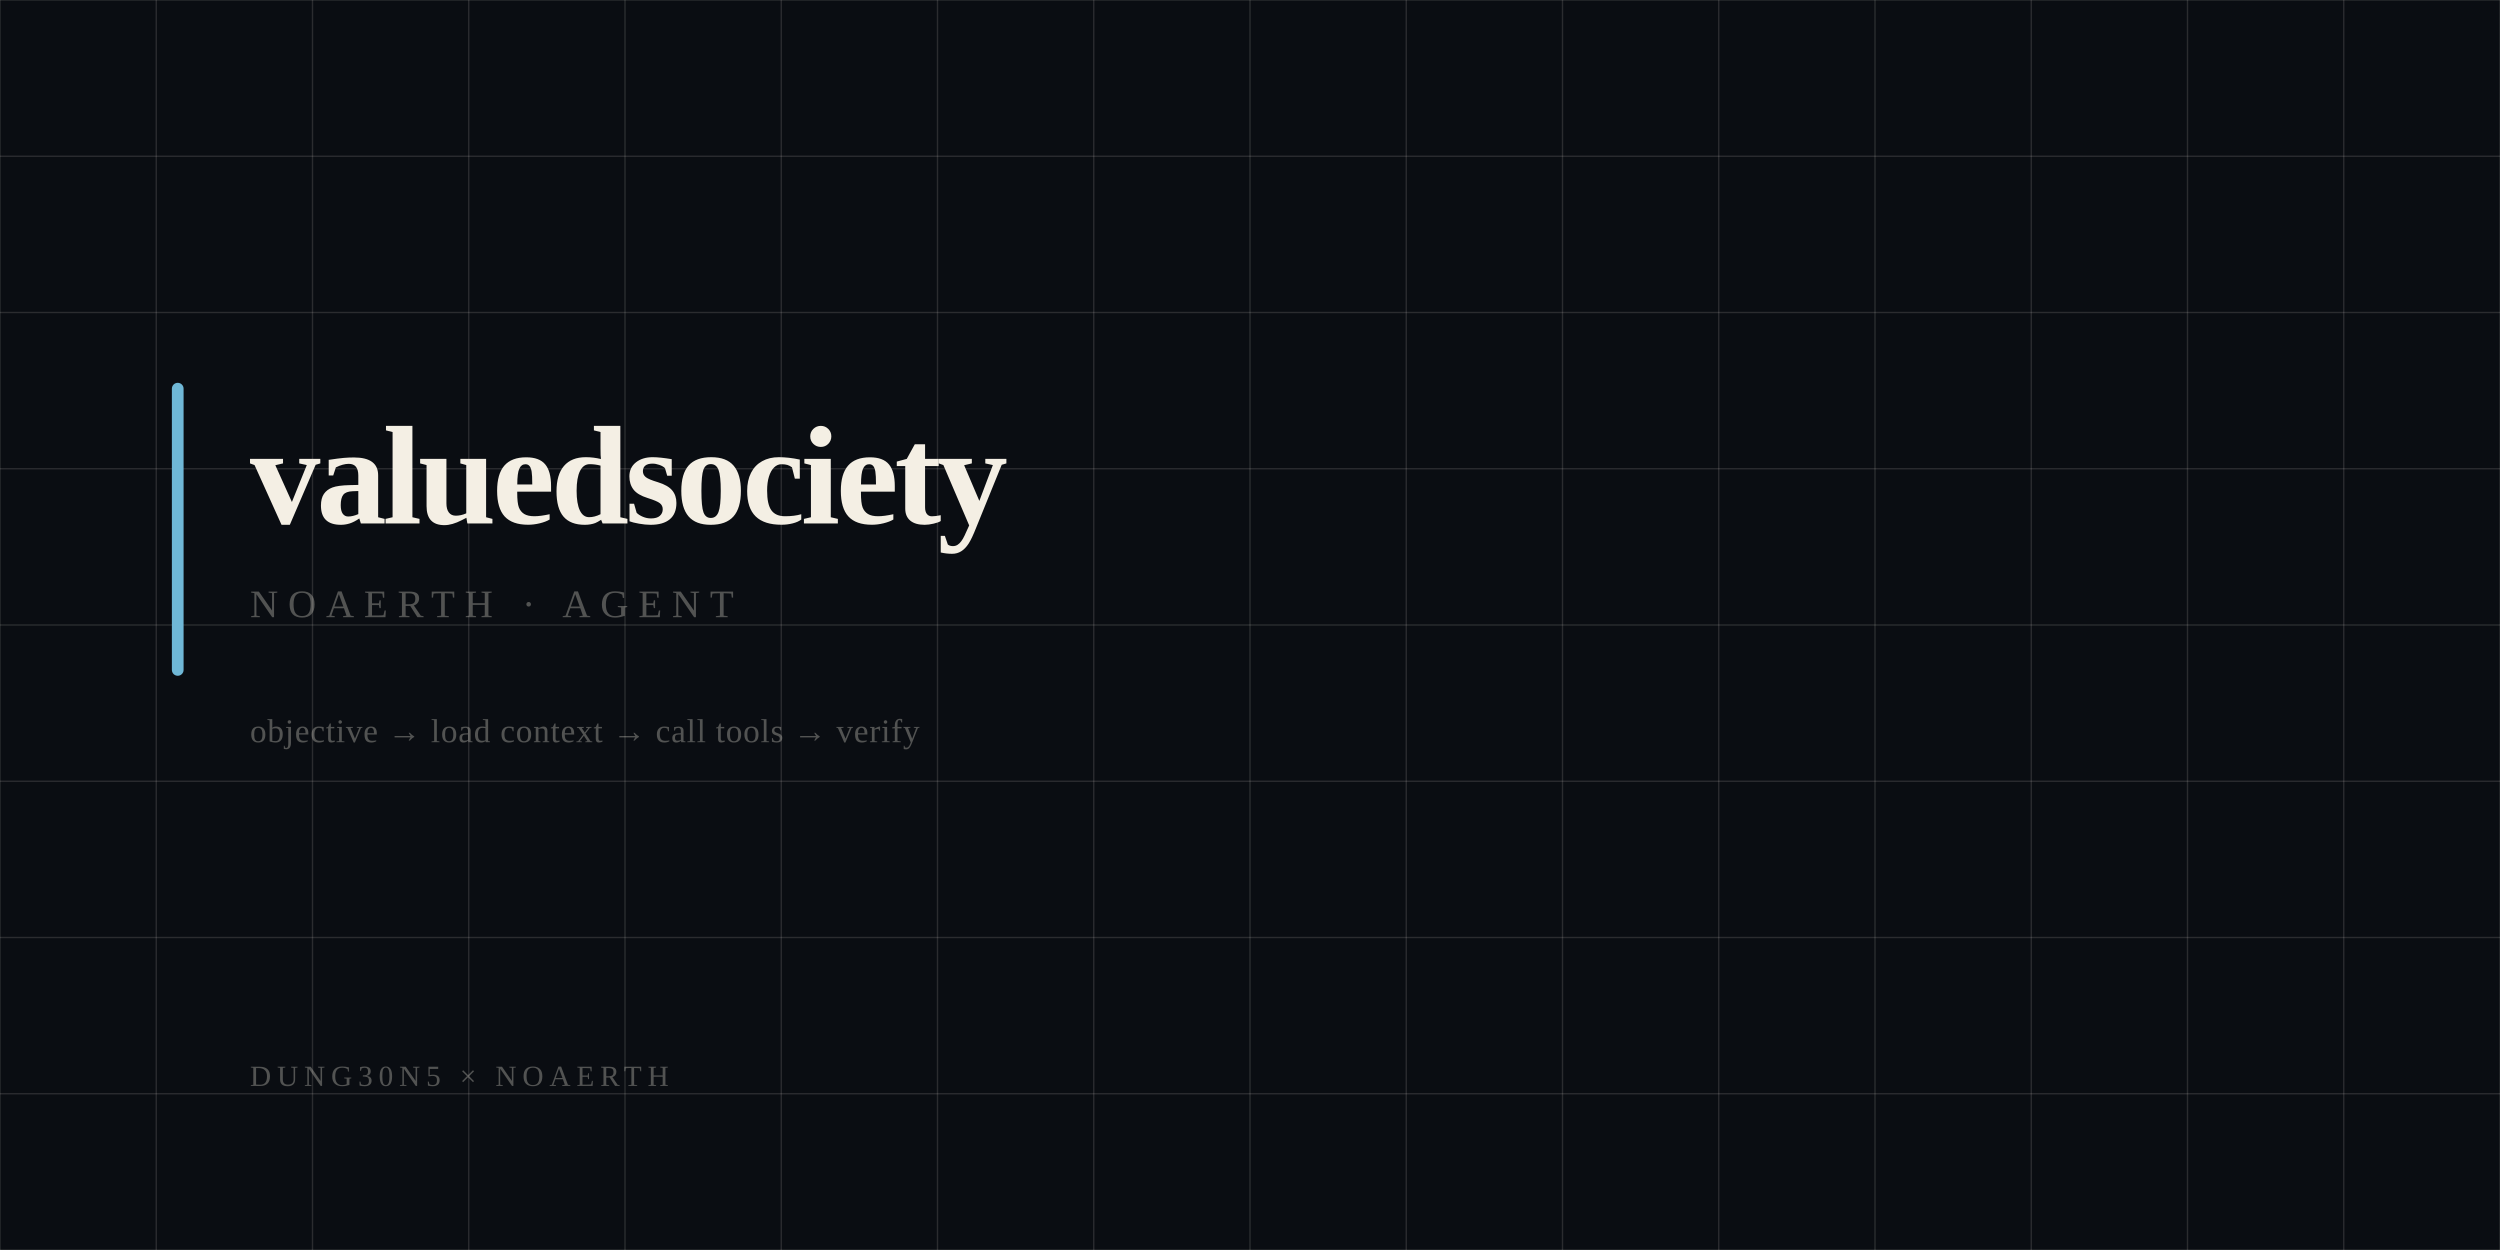
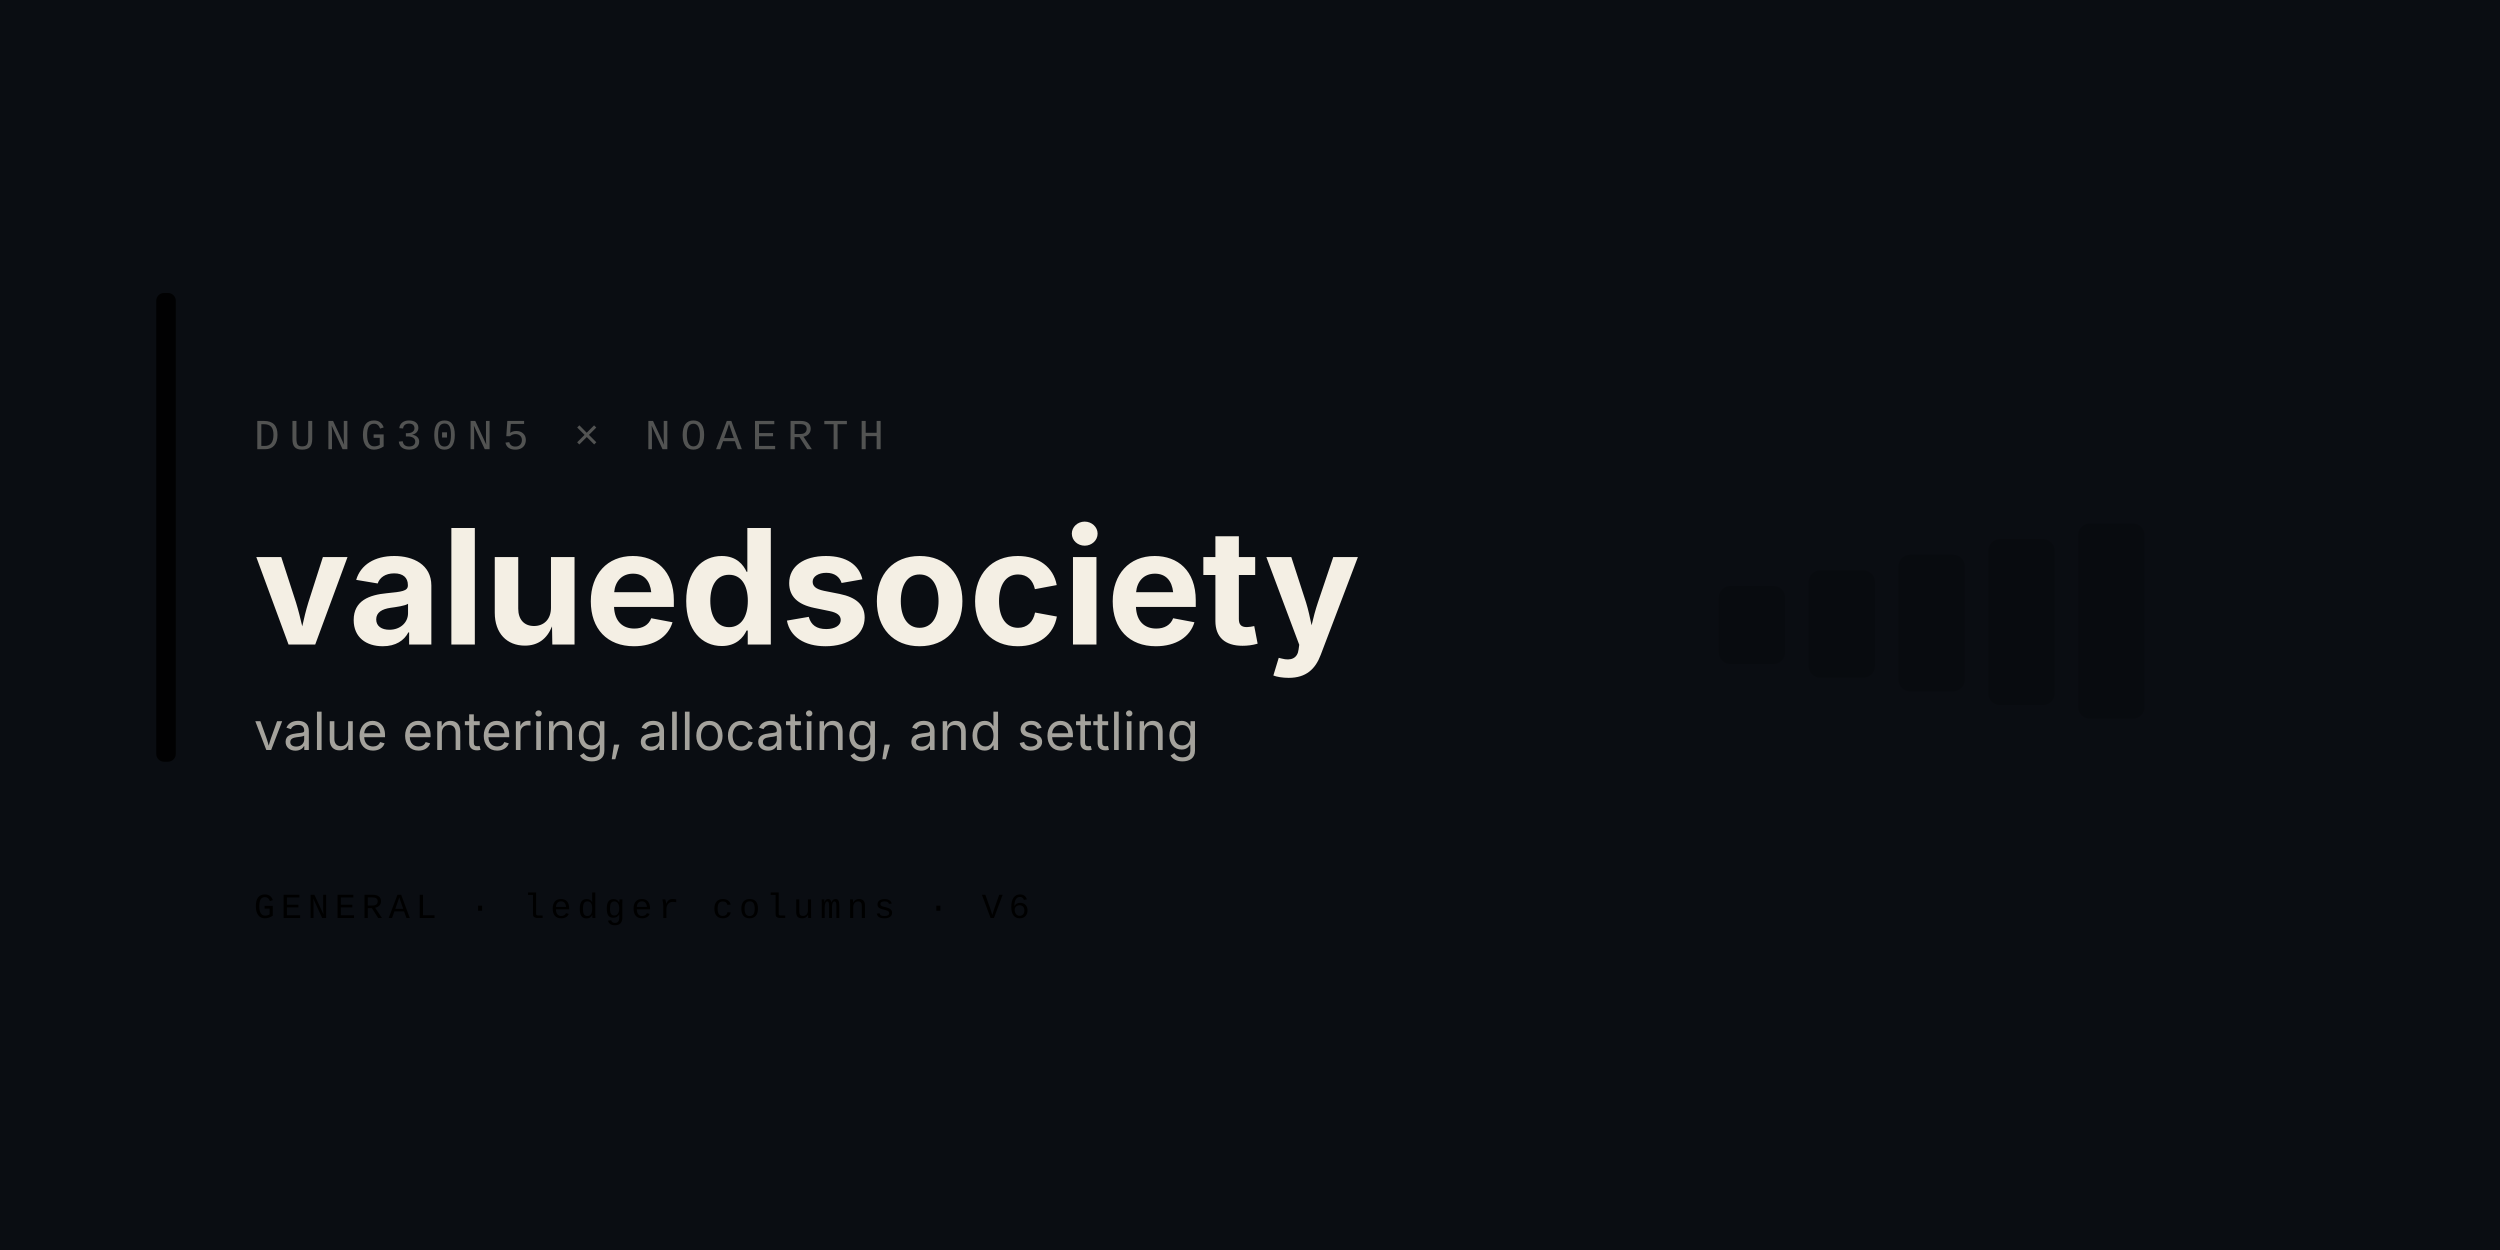
- <svg xmlns="http://www.w3.org/2000/svg" viewBox="0 0 1280 640" width="1280" height="640" role="img" aria-label="valuedsociety — NOAERTH project card.">
+ <svg xmlns="http://www.w3.org/2000/svg" viewBox="0 0 1280 640" width="1280" height="640" role="img" aria-label="valuedsociety project card">
  <rect width="1280" height="640" fill="#0a0d12" />
-   <line x1="0" y1="0" x2="0" y2="640" stroke="#f4efe424" stroke-width="0.7" />
-   <line x1="80" y1="0" x2="80" y2="640" stroke="#f4efe424" stroke-width="0.7" />
-   <line x1="160" y1="0" x2="160" y2="640" stroke="#f4efe424" stroke-width="0.7" />
-   <line x1="240" y1="0" x2="240" y2="640" stroke="#f4efe424" stroke-width="0.7" />
-   <line x1="320" y1="0" x2="320" y2="640" stroke="#f4efe424" stroke-width="0.7" />
-   <line x1="400" y1="0" x2="400" y2="640" stroke="#f4efe424" stroke-width="0.7" />
-   <line x1="480" y1="0" x2="480" y2="640" stroke="#f4efe424" stroke-width="0.7" />
-   <line x1="560" y1="0" x2="560" y2="640" stroke="#f4efe424" stroke-width="0.7" />
-   <line x1="640" y1="0" x2="640" y2="640" stroke="#f4efe424" stroke-width="0.7" />
-   <line x1="720" y1="0" x2="720" y2="640" stroke="#f4efe424" stroke-width="0.7" />
-   <line x1="800" y1="0" x2="800" y2="640" stroke="#f4efe424" stroke-width="0.7" />
-   <line x1="880" y1="0" x2="880" y2="640" stroke="#f4efe424" stroke-width="0.7" />
-   <line x1="960" y1="0" x2="960" y2="640" stroke="#f4efe424" stroke-width="0.7" />
-   <line x1="1040" y1="0" x2="1040" y2="640" stroke="#f4efe424" stroke-width="0.7" />
-   <line x1="1120" y1="0" x2="1120" y2="640" stroke="#f4efe424" stroke-width="0.7" />
-   <line x1="1200" y1="0" x2="1200" y2="640" stroke="#f4efe424" stroke-width="0.7" />
-   <line x1="1280" y1="0" x2="1280" y2="640" stroke="#f4efe424" stroke-width="0.7" />
-   <line x1="0" y1="0" x2="1280" y2="0" stroke="#f4efe424" stroke-width="0.7" />
-   <line x1="0" y1="80" x2="1280" y2="80" stroke="#f4efe424" stroke-width="0.7" />
-   <line x1="0" y1="160" x2="1280" y2="160" stroke="#f4efe424" stroke-width="0.7" />
-   <line x1="0" y1="240" x2="1280" y2="240" stroke="#f4efe424" stroke-width="0.7" />
-   <line x1="0" y1="320" x2="1280" y2="320" stroke="#f4efe424" stroke-width="0.7" />
-   <line x1="0" y1="400" x2="1280" y2="400" stroke="#f4efe424" stroke-width="0.7" />
-   <line x1="0" y1="480" x2="1280" y2="480" stroke="#f4efe424" stroke-width="0.7" />
-   <line x1="0" y1="560" x2="1280" y2="560" stroke="#f4efe424" stroke-width="0.7" />
-   <line x1="0" y1="640" x2="1280" y2="640" stroke="#f4efe424" stroke-width="0.7" />
-   <rect x="88" y="196" width="6" height="150" rx="3" fill="#6fb7d6" />
-   <text x="128" y="268" fill="#f4efe4" font-size="72" font-weight="680" letter-spacing="-2">valuedsociety</text>
-   <text x="128" y="316" fill="#f4efe44f" font-size="20" letter-spacing="5">NOAERTH · AGENT</text>
-   <text x="128" y="380" fill="#f4efe44f" font-size="17" letter-spacing="0.4">objective → load context → call tools → verify</text>
-   <text x="128" y="556" fill="#f4efe44f" font-size="15" letter-spacing="3">DUNG30N5 × NOAERTH</text>
+   <rect x="880" y="300" width="34" height="40" rx="6" fill="amber" fill-opacity="0.16" stroke="amber" stroke-width="1.1" stroke-opacity="0.45" />
+   <rect x="926" y="292" width="34" height="55" rx="6" fill="amber" fill-opacity="0.16" stroke="amber" stroke-width="1.1" stroke-opacity="0.45" />
+   <rect x="972" y="284" width="34" height="70" rx="6" fill="amber" fill-opacity="0.16" stroke="amber" stroke-width="1.1" stroke-opacity="0.45" />
+   <rect x="1018" y="276" width="34" height="85" rx="6" fill="amber" fill-opacity="0.16" stroke="amber" stroke-width="1.1" stroke-opacity="0.45" />
+   <rect x="1064" y="268" width="34" height="100" rx="6" fill="amber" fill-opacity="0.16" stroke="amber" stroke-width="1.1" stroke-opacity="0.45" />
+   <rect x="80" y="150" width="10" height="240" rx="4" fill="amber" opacity="0.9" />
+   <text x="130" y="230" font-family="ui-monospace, SFMono-Regular, Menlo, Monaco, Consolas, 'Liberation Mono', monospace" font-size="22" letter-spacing="5" fill="#f4efe44f">DUNG30N5 × NOAERTH</text>
+   <text x="130" y="330" font-family="-apple-system, BlinkMacSystemFont, 'Segoe UI', Inter, Helvetica, Arial, sans-serif" font-size="82" font-weight="700" fill="#f4efe4">valuedsociety</text>
+   <text x="130" y="384" font-family="-apple-system, BlinkMacSystemFont, 'Segoe UI', Inter, Helvetica, Arial, sans-serif" font-size="27" fill="#f4efe4a8">value entering, allocating, and settling</text>
+   <text x="130" y="470" font-family="ui-monospace, SFMono-Regular, Menlo, Monaco, Consolas, 'Liberation Mono', monospace" font-size="18" fill="amber" letter-spacing="3">GENERAL · ledger columns · V6</text>
</svg>
